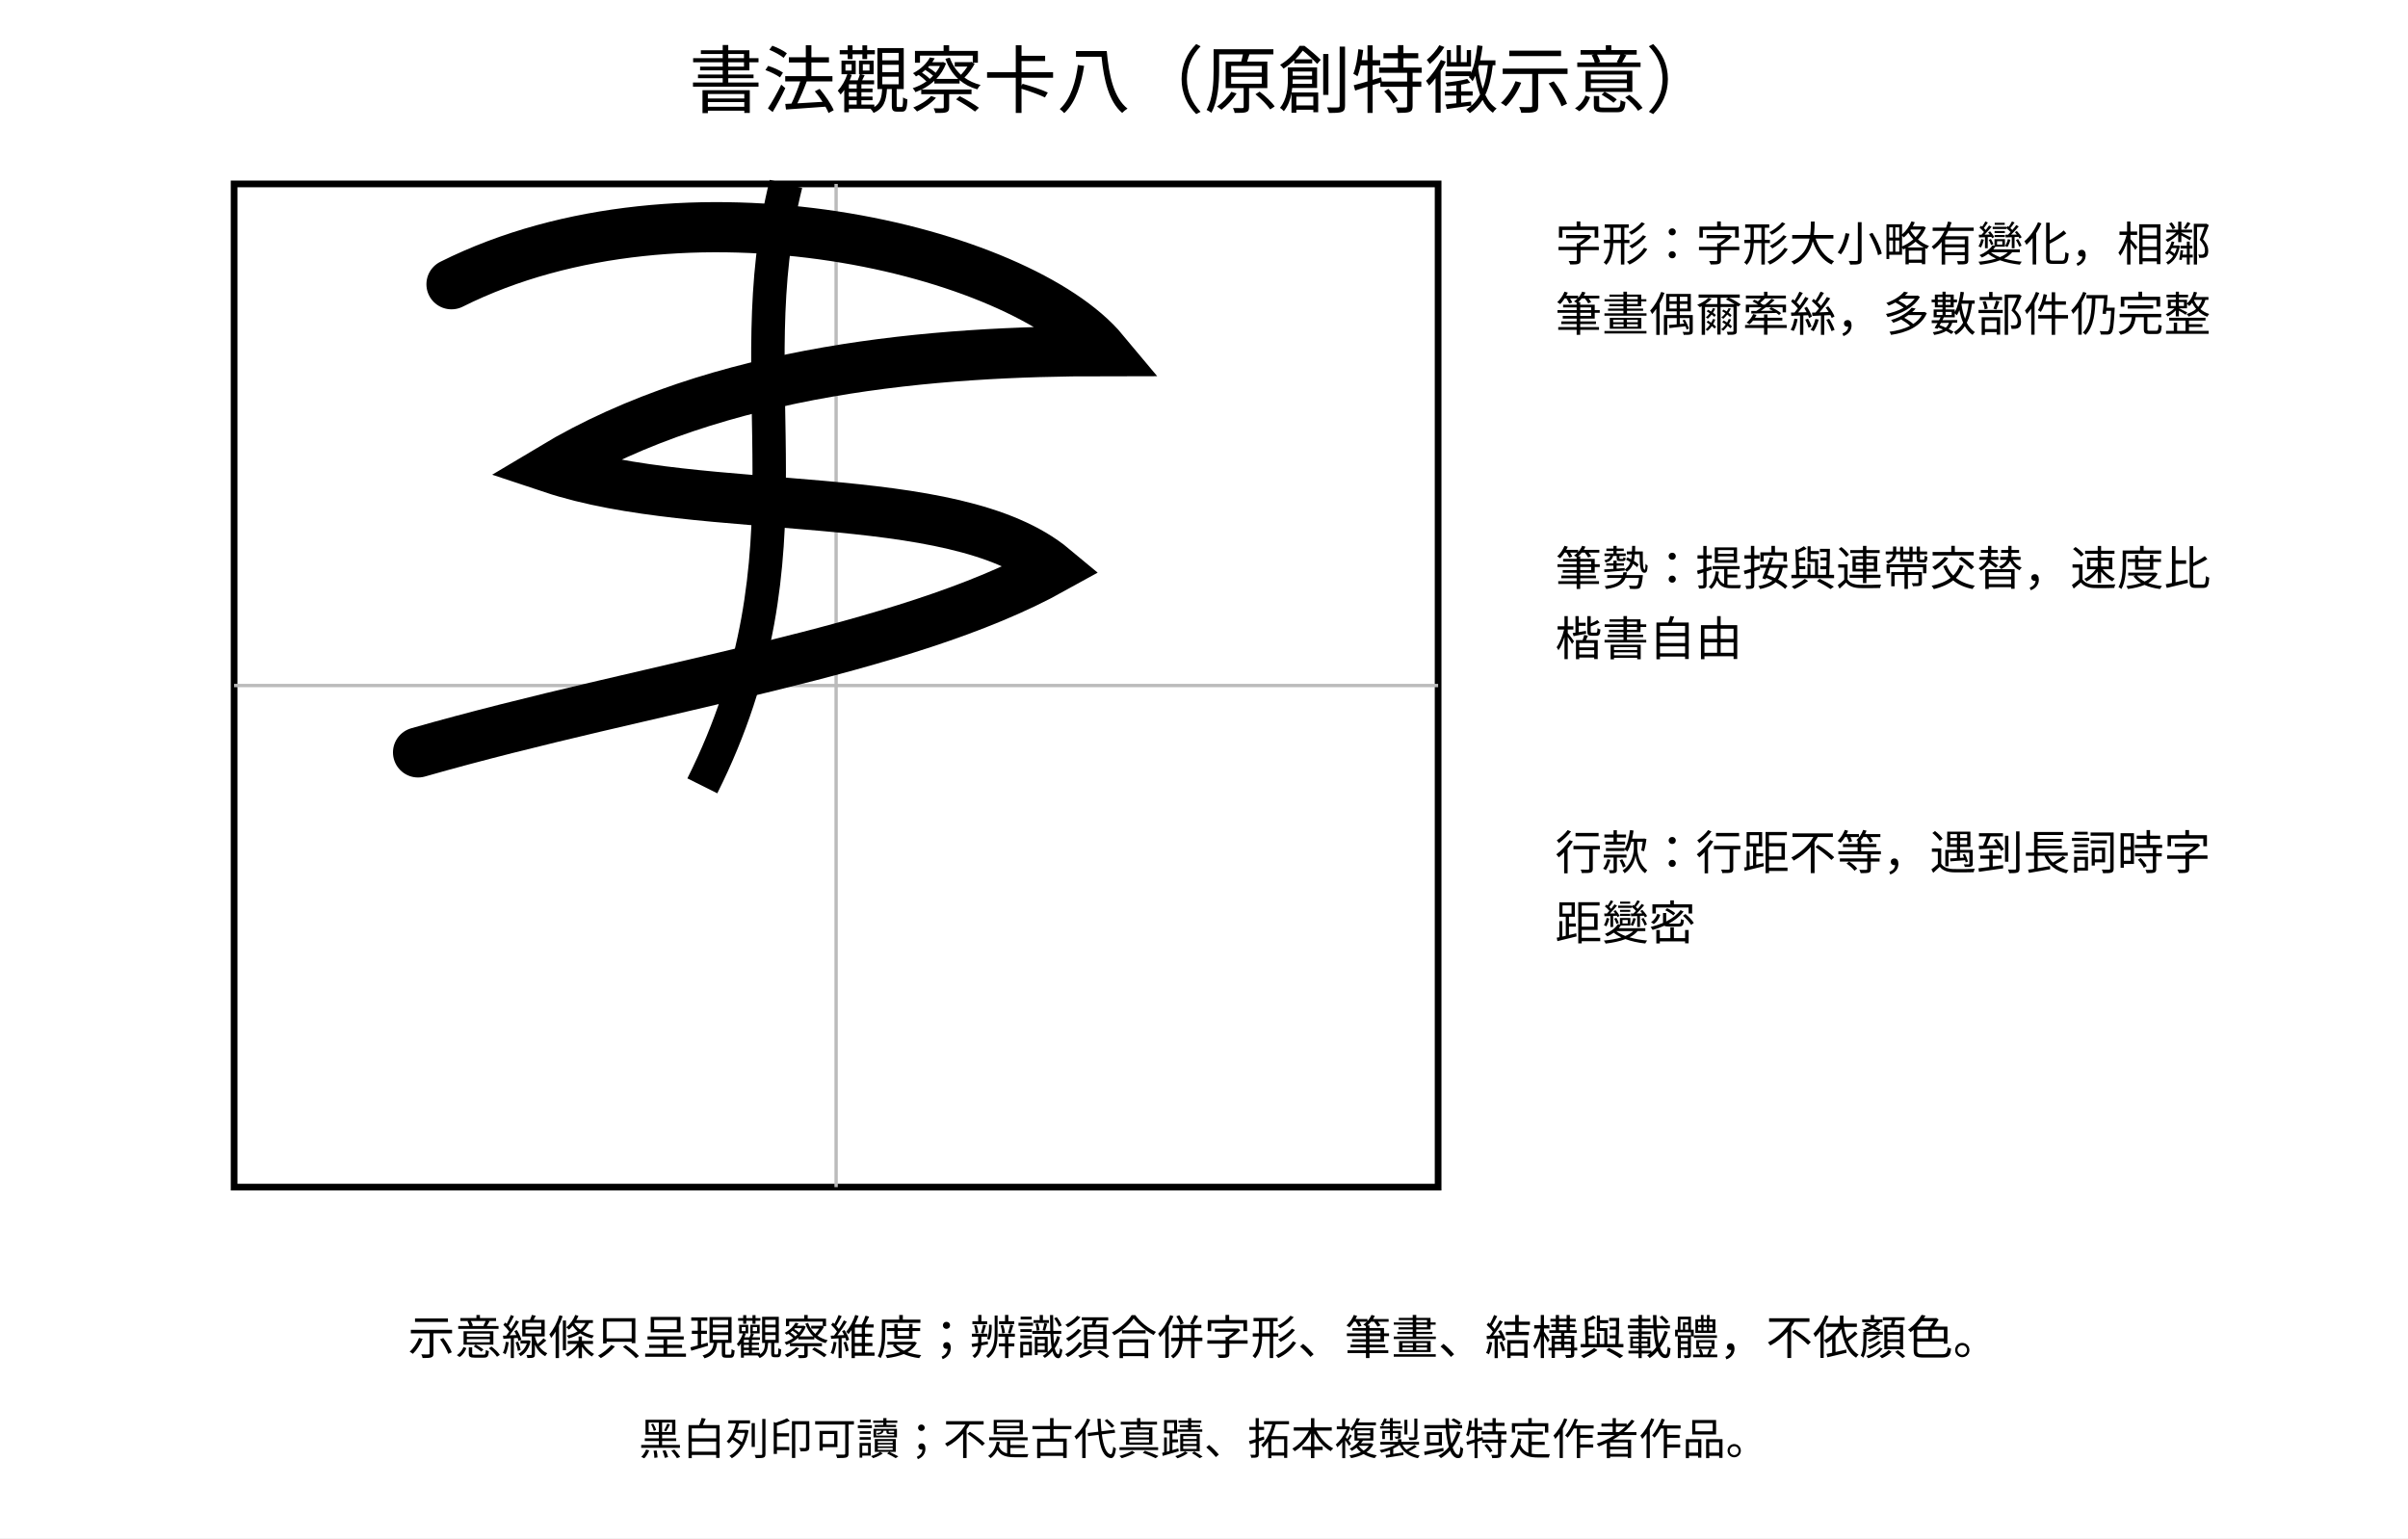
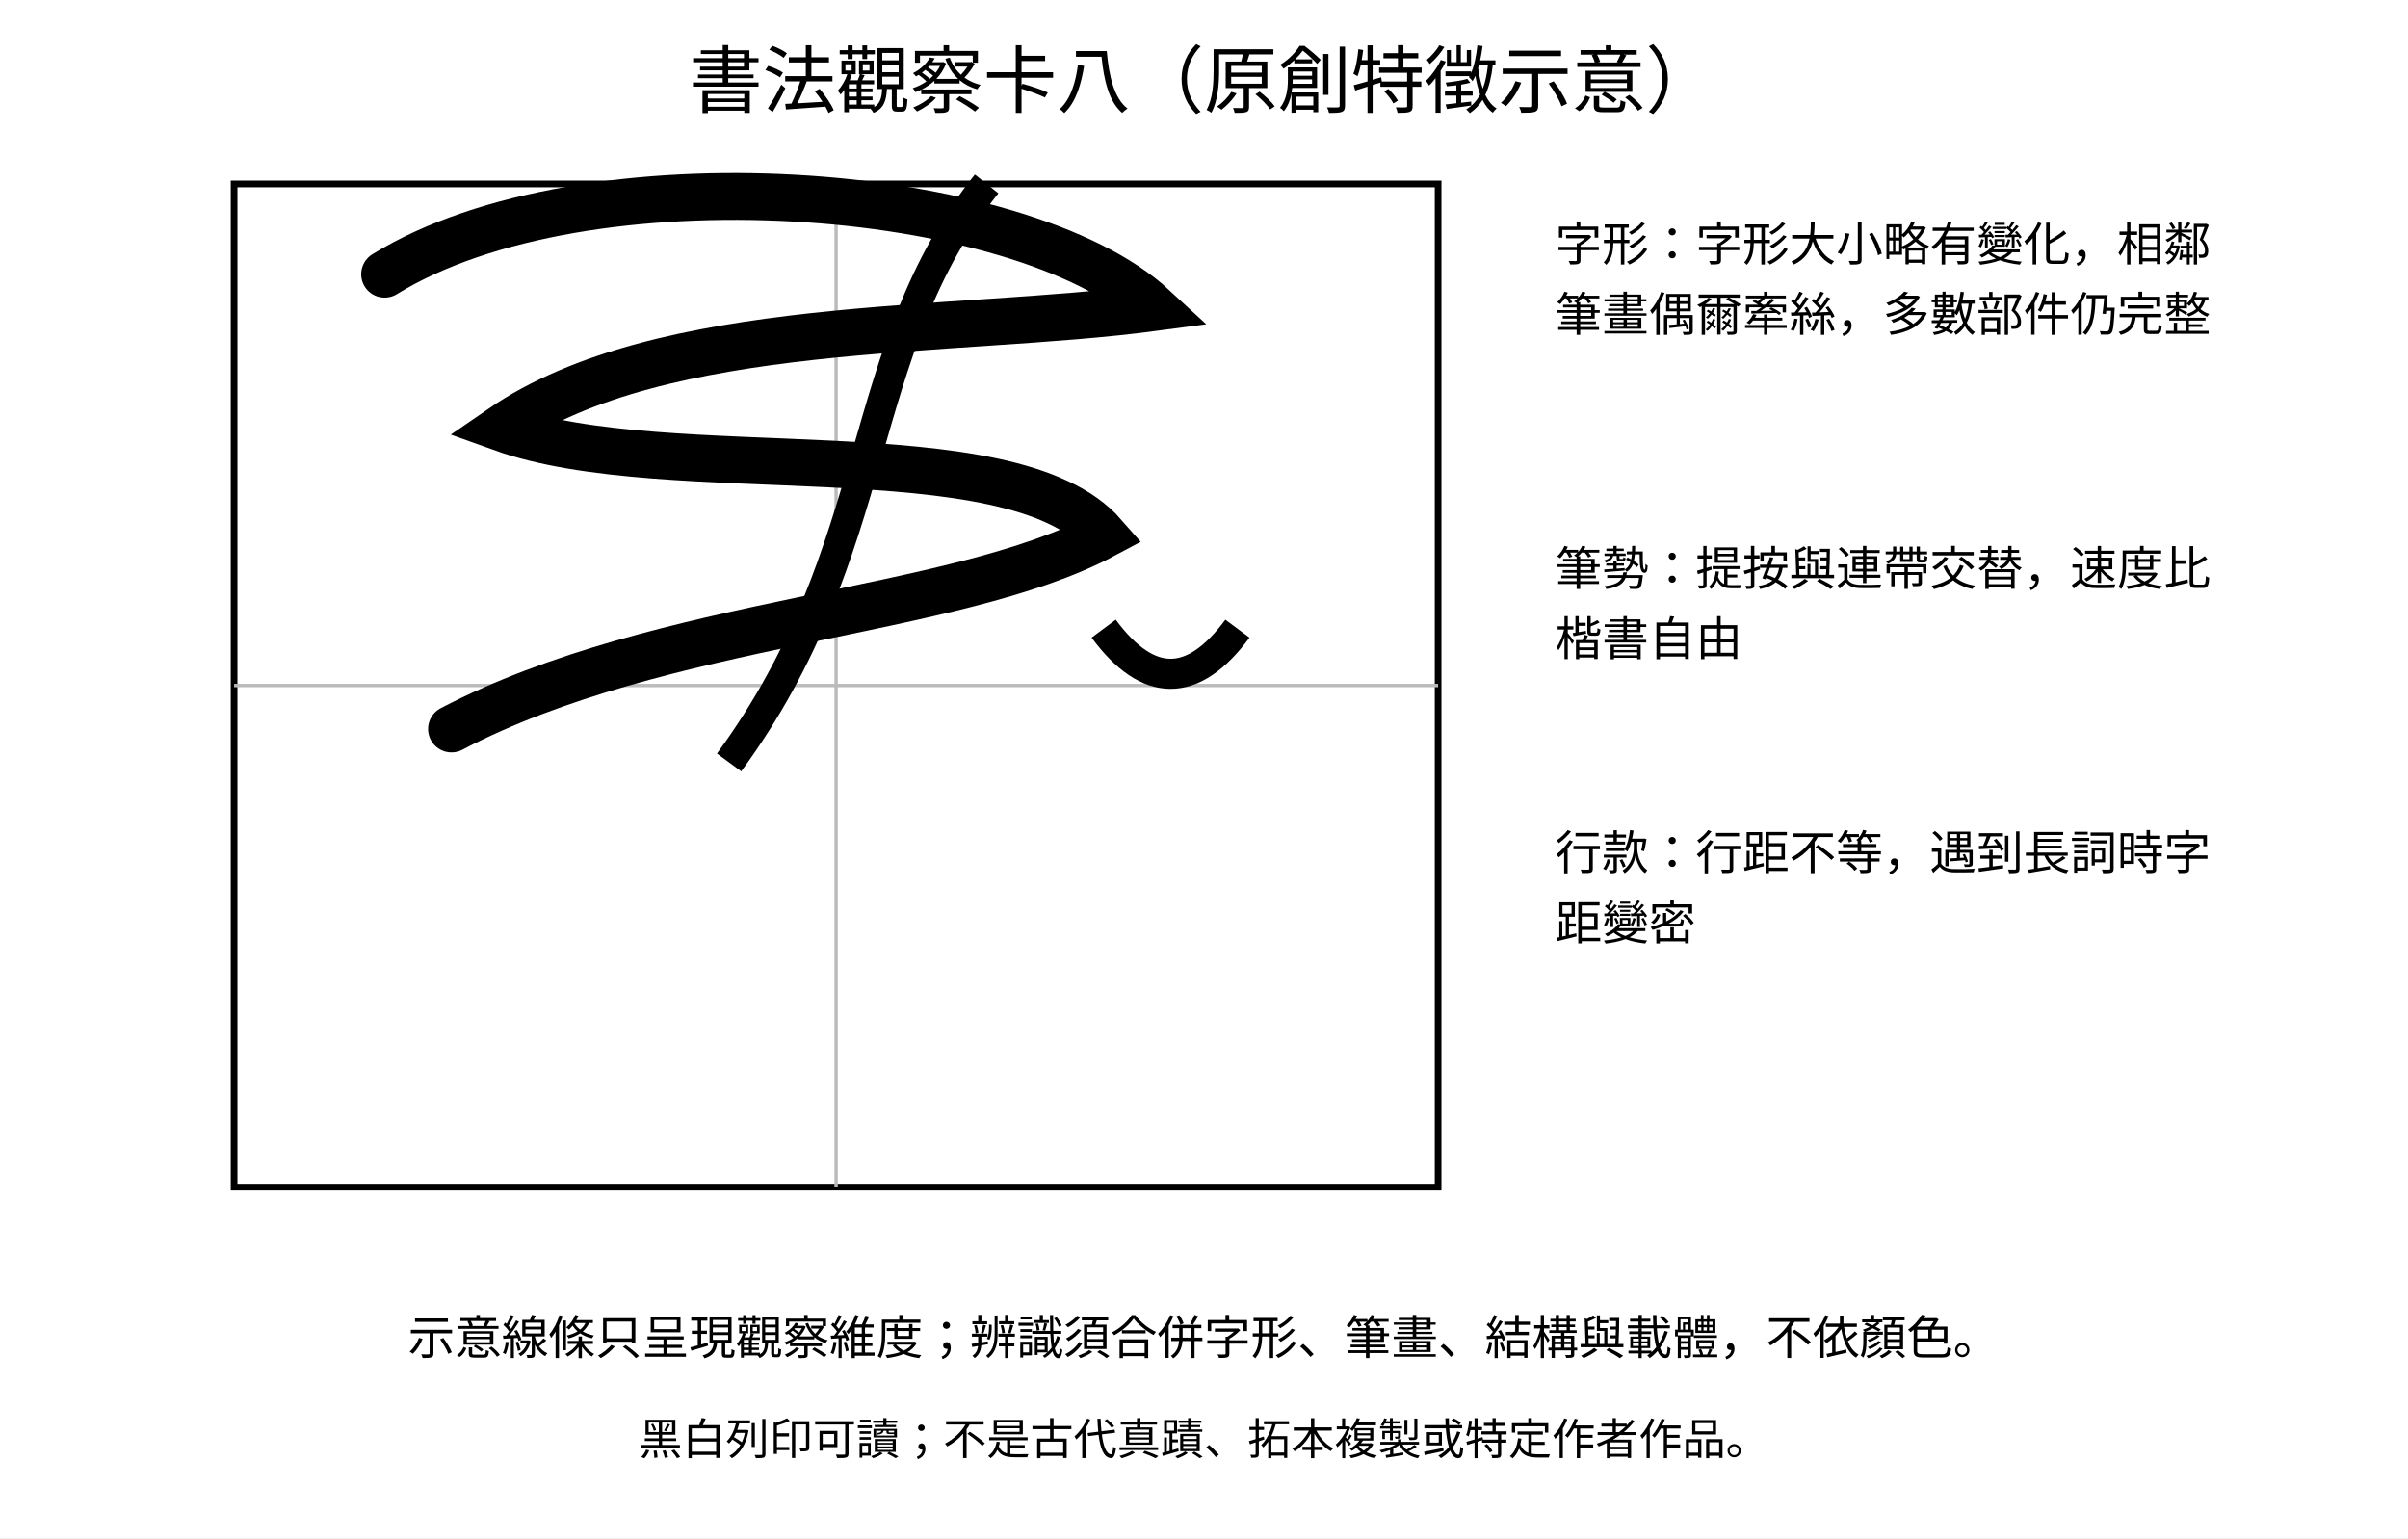
<svg xmlns="http://www.w3.org/2000/svg" role="img" aria-labelledby="title desc" viewBox="0 0 720 460">
  <rect width="720" height="460" fill="white" />
  <text x="360" y="32" text-anchor="middle" font-size="22" font-family="sans-serif" fill="black">書法觀察卡八（原創特徵示意）</text>
  <rect x="70" y="55" width="360" height="300" fill="white" stroke="black" stroke-width="2" />
  <line x1="250" y1="55" x2="250" y2="355" stroke="#bbb" />
  <line x1="70" y1="205" x2="430" y2="205" stroke="#bbb" />
-   <path d="M135 85 C205 50 305 75 330 105 C280 105 215 110 165 140 C210 155 285 145 315 170 C270 195 195 205 125 225" fill="none" stroke="black" stroke-width="15" stroke-linecap="round" />
-   <path d="M235 55 C220 115 245 165 210 235" fill="none" stroke="black" stroke-width="10" />
+   <path d="M115 82 C175 45 305 55 345 92 C285 100 198 95 150 128 C200 146 302 128 330 160 C285 184 198 185 135 218" fill="none" stroke="black" stroke-width="14" stroke-linecap="round" />
+   <path d="M295 55 C255 105 265 164 218 228 M330 188 Q350 215 370 188" fill="none" stroke="black" stroke-width="9" />
  <text x="465" y="78" font-size="14" font-family="sans-serif">
    <tspan x="465" dy="0">字形：字形大小略有變化，相鄰</tspan>
    <tspan x="465" dy="21">筆畫偶爾牽絲，多數部件仍完整</tspan>
  </text>
  <text x="465" y="175" font-size="14" font-family="sans-serif">
    <tspan x="465" dy="0">筆勢：提按與連帶交替，速度比</tspan>
    <tspan x="465" dy="21">楷書自由</tspan>
  </text>
  <text x="465" y="260" font-size="14" font-family="sans-serif">
    <tspan x="465" dy="0">行款：行距不等，遇到長詞時字</tspan>
    <tspan x="465" dy="21">距變密</tspan>
  </text>
  <text x="360" y="405" text-anchor="middle" font-size="14" font-family="sans-serif">示意線條只呈現觀察維度；辨識須合併字形、筆畫、結構與載體，不依顏色。</text>
  <text x="360" y="435" text-anchor="middle" font-size="13" font-family="sans-serif">黑白列印可讀；不是古代真蹟、拓本複製或特定作者作品。</text>
</svg>
